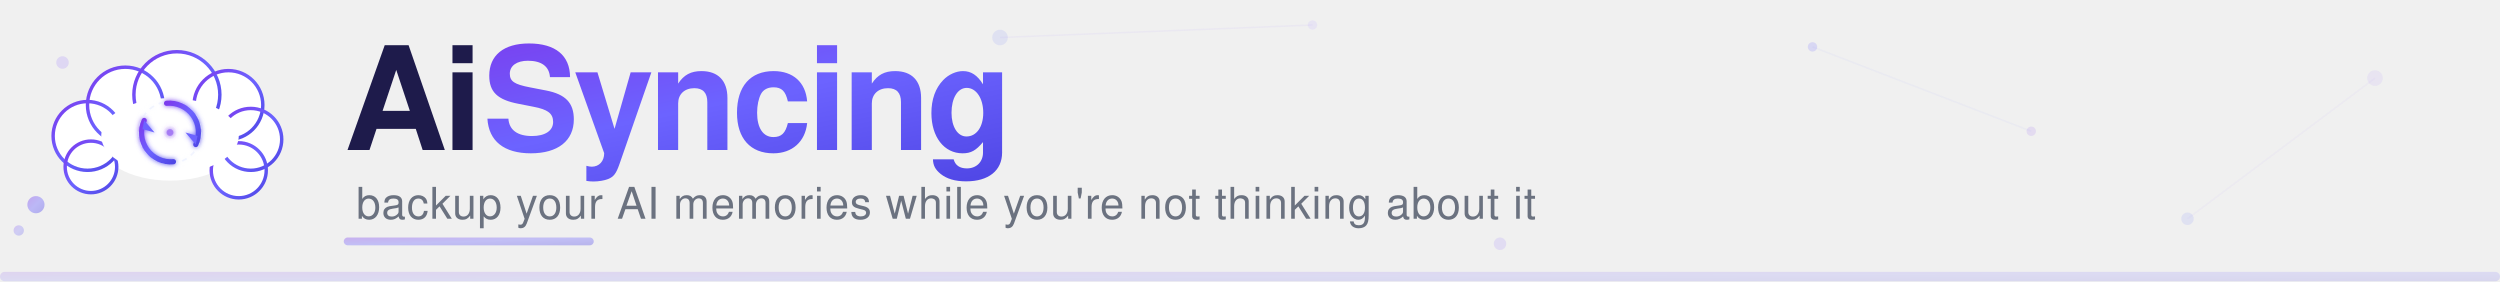
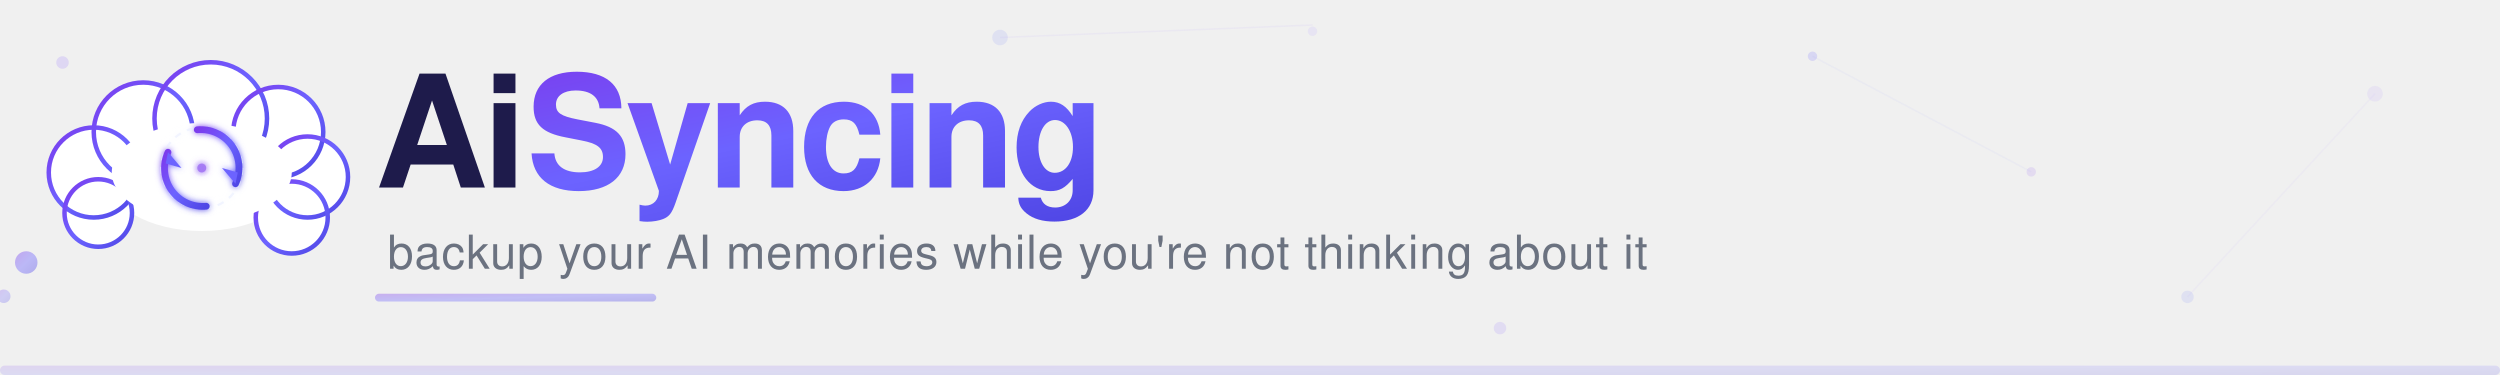
- <svg xmlns="http://www.w3.org/2000/svg" viewBox="0 0 800 90" width="800" height="90">
+ <svg xmlns="http://www.w3.org/2000/svg" viewBox="0 0 800 120" width="800" height="120">
  <defs>
    <linearGradient id="g" x1="0%" y1="0%" x2="100%" y2="100%">
      <stop offset="0%" stop-color="#7C3AED" />
      <stop offset="50%" stop-color="#6C63FF" />
      <stop offset="100%" stop-color="#4F46E5" />
    </linearGradient>
    <filter id="glow">
      <feGaussianBlur stdDeviation="1.5" result="b" />
      <feMerge>
        <feMergeNode in="b" />
        <feMergeNode in="SourceGraphic" />
      </feMerge>
    </filter>
    <radialGradient id="dg" cx="50%" cy="50%" r="50%">
      <stop offset="0%" stop-color="#A78BFA" />
      <stop offset="100%" stop-color="#7C3AED" stop-opacity="0" />
    </radialGradient>
  </defs>
  <circle cx="20" cy="20" r="2" fill="#A78BFA" opacity="0.25" />
  <circle cx="320" cy="12" r="2.5" fill="#818CF8" opacity="0.15" />
-   <circle cx="480" cy="78" r="2" fill="#A78BFA" opacity="0.2" />
-   <circle cx="580" cy="15" r="1.5" fill="#6C63FF" opacity="0.18" />
-   <circle cx="700" cy="70" r="2" fill="#818CF8" opacity="0.15" />
-   <circle cx="760" cy="25" r="2.5" fill="#A78BFA" opacity="0.12" />
-   <circle cx="420" cy="8" r="1.5" fill="#C4B5FD" opacity="0.2" />
-   <circle cx="650" cy="42" r="1.5" fill="#7C3AED" opacity="0.12" />
+   <circle cx="480" cy="105" r="2" fill="#A78BFA" opacity="0.2" />
+   <circle cx="580" cy="18" r="1.5" fill="#6C63FF" opacity="0.18" />
+   <circle cx="700" cy="95" r="2" fill="#818CF8" opacity="0.15" />
+   <circle cx="760" cy="30" r="2.5" fill="#A78BFA" opacity="0.12" />
+   <circle cx="420" cy="10" r="1.5" fill="#C4B5FD" opacity="0.2" />
+   <circle cx="650" cy="55" r="1.5" fill="#7C3AED" opacity="0.12" />
  <line x1="320" y1="12" x2="420" y2="8" stroke="#A78BFA" stroke-width="0.5" opacity="0.08" />
-   <line x1="580" y1="15" x2="650" y2="42" stroke="#818CF8" stroke-width="0.5" opacity="0.06" />
-   <line x1="700" y1="70" x2="760" y2="25" stroke="#A78BFA" stroke-width="0.5" opacity="0.06" />
-   <rect x="0" y="87" width="800" height="3" rx="1.5" fill="url(#g)" opacity="0.15" />
-   <g transform="translate(28, 38) scale(0.55)">
+   <line x1="580" y1="18" x2="650" y2="55" stroke="#818CF8" stroke-width="0.5" opacity="0.06" />
+   <line x1="700" y1="95" x2="760" y2="30" stroke="#A78BFA" stroke-width="0.5" opacity="0.06" />
+   <rect x="0" y="117" width="800" height="3" rx="1.5" fill="url(#g)" opacity="0.15" />
+   <g transform="translate(30, 48) scale(0.72)">
    <circle cx="-30" cy="50" r="5" fill="url(#g)" opacity="0.4" />
    <circle cx="-40" cy="65" r="3" fill="url(#g)" opacity="0.25" />
    <circle cx="0" cy="10" r="20" fill="white" />
    <circle cx="22" cy="-8" r="22" fill="white" />
    <circle cx="52" cy="-14" r="25" fill="white" />
    <circle cx="82" cy="-8" r="20" fill="white" />
    <circle cx="95" cy="12" r="18" fill="white" />
    <circle cx="88" cy="30" r="16" fill="white" />
    <circle cx="2" cy="28" r="15" fill="white" />
    <ellipse cx="48" cy="12" rx="42" ry="24" fill="white" />
    <circle cx="0" cy="10" r="20" fill="none" stroke="url(#g)" stroke-width="2" />
    <circle cx="22" cy="-8" r="22" fill="none" stroke="url(#g)" stroke-width="2" />
    <circle cx="52" cy="-14" r="25" fill="none" stroke="url(#g)" stroke-width="2" />
    <circle cx="82" cy="-8" r="20" fill="none" stroke="url(#g)" stroke-width="2" />
    <circle cx="95" cy="12" r="18" fill="none" stroke="url(#g)" stroke-width="2" />
    <circle cx="88" cy="30" r="16" fill="none" stroke="url(#g)" stroke-width="2" />
    <circle cx="2" cy="28" r="15" fill="none" stroke="url(#g)" stroke-width="2" />
    <ellipse cx="48" cy="10" rx="40" ry="22" fill="white" />
    <g transform="translate(48, 8)" filter="url(#glow)">
      <ellipse cx="0" cy="0" rx="18" ry="18" fill="none" stroke="#E0E7FF" stroke-width="1" stroke-dasharray="3,3" opacity="0.4" />
      <path d="M -2,-17 A 17,17 0 0,1 15,7" fill="none" stroke="url(#g)" stroke-width="3" stroke-linecap="round" />
      <polygon points="15,7 9,0 16,2" fill="#6C63FF" />
      <path d="M 2,17 A 17,17 0 0,1 -15,-7" fill="none" stroke="url(#g)" stroke-width="3" stroke-linecap="round" />
      <polygon points="-15,-7 -9,0 -16,-2" fill="#6C63FF" />
      <circle cx="0" cy="0" r="2" fill="#7C3AED" opacity="0.5" />
      <circle cx="0" cy="0" r="4" fill="url(#dg)" opacity="0.3" />
    </g>
  </g>
-   <text x="110" y="48" font-family="system-ui, -apple-system, 'Segoe UI', Helvetica, Arial, sans-serif" font-size="46" font-weight="800" fill="#1E1B4B" letter-spacing="-1.5">
+   <text x="120" y="60" font-family="system-ui, -apple-system, 'Segoe UI', Helvetica, Arial, sans-serif" font-size="50" font-weight="800" fill="#1E1B4B" letter-spacing="-1.5">
    Ai<tspan fill="url(#g)">Syncing</tspan>
  </text>
-   <text x="114" y="70" font-family="system-ui, -apple-system, 'Segoe UI', Helvetica, Arial, sans-serif" font-size="14" fill="#6B7280" font-weight="400" letter-spacing="0.3">
+   <text x="124" y="86" font-family="system-ui, -apple-system, 'Segoe UI', Helvetica, Arial, sans-serif" font-size="15" fill="#6B7280" font-weight="400" letter-spacing="0.3">
    backup your AI memories while you're not thinking about it
  </text>
-   <rect x="110" y="76" width="80" height="2.5" rx="1.25" fill="url(#g)" opacity="0.35" />
+   <rect x="120" y="94" width="90" height="2.5" rx="1.25" fill="url(#g)" opacity="0.35" />
</svg>
